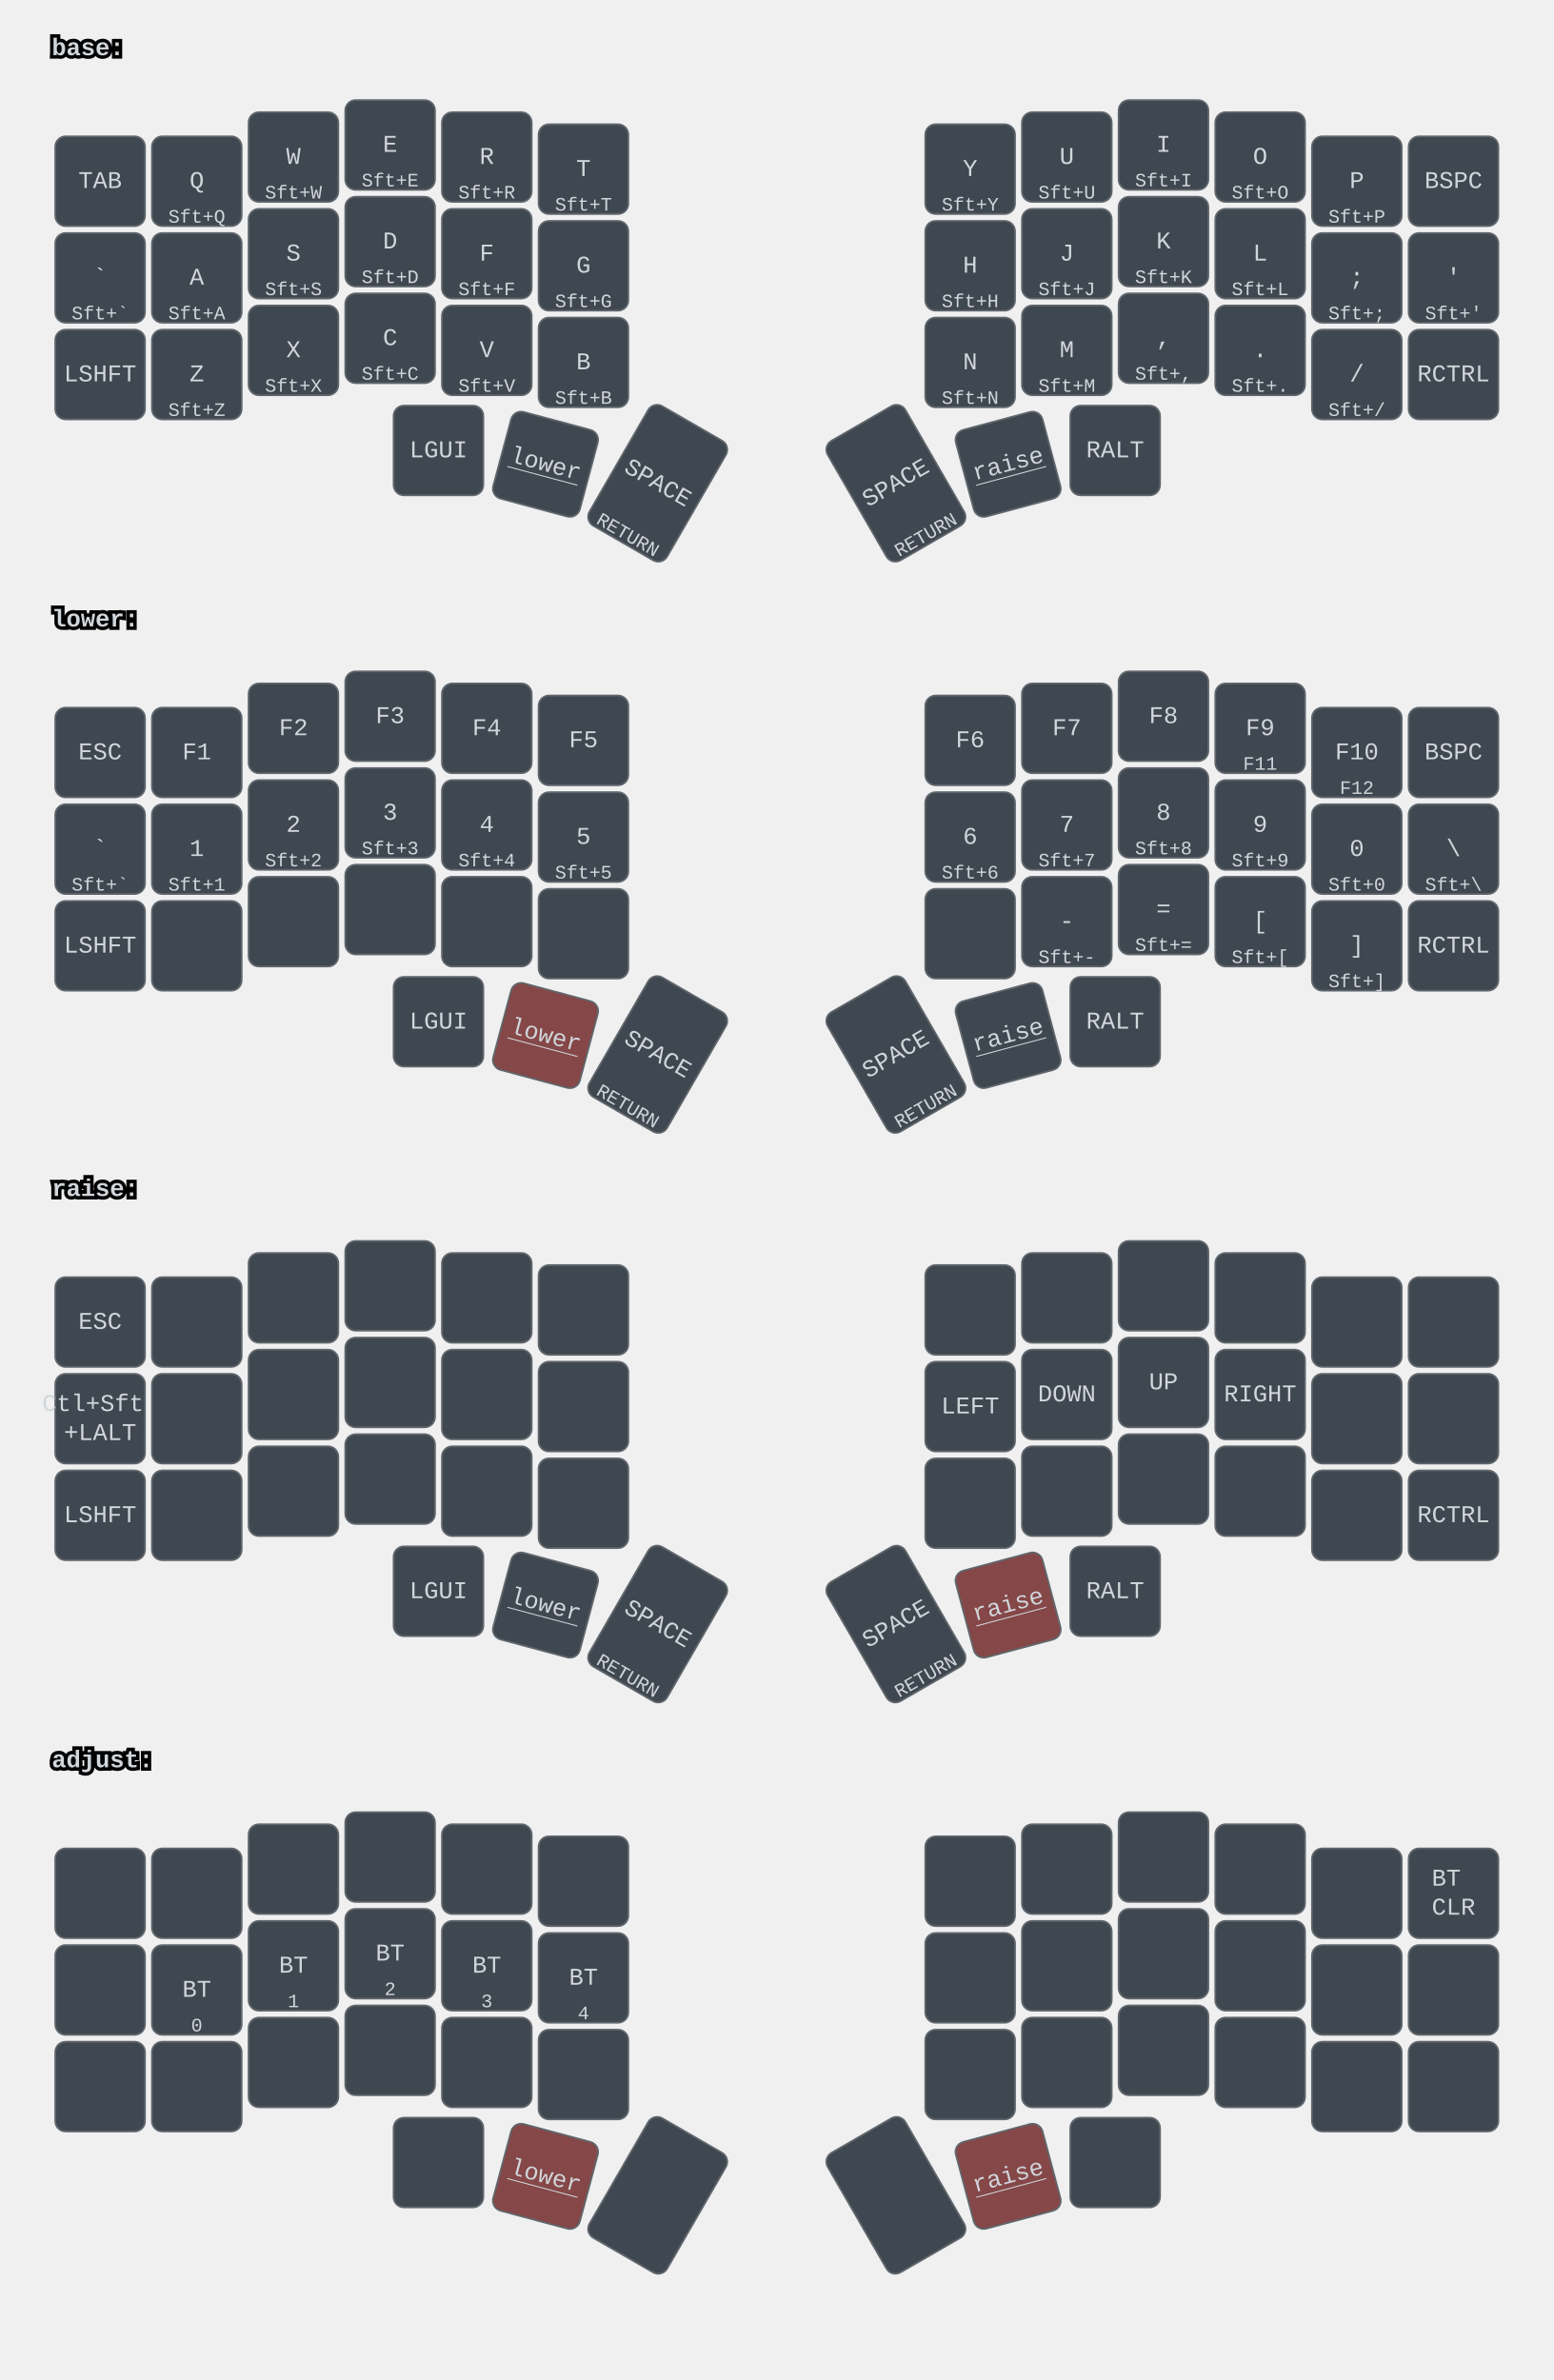
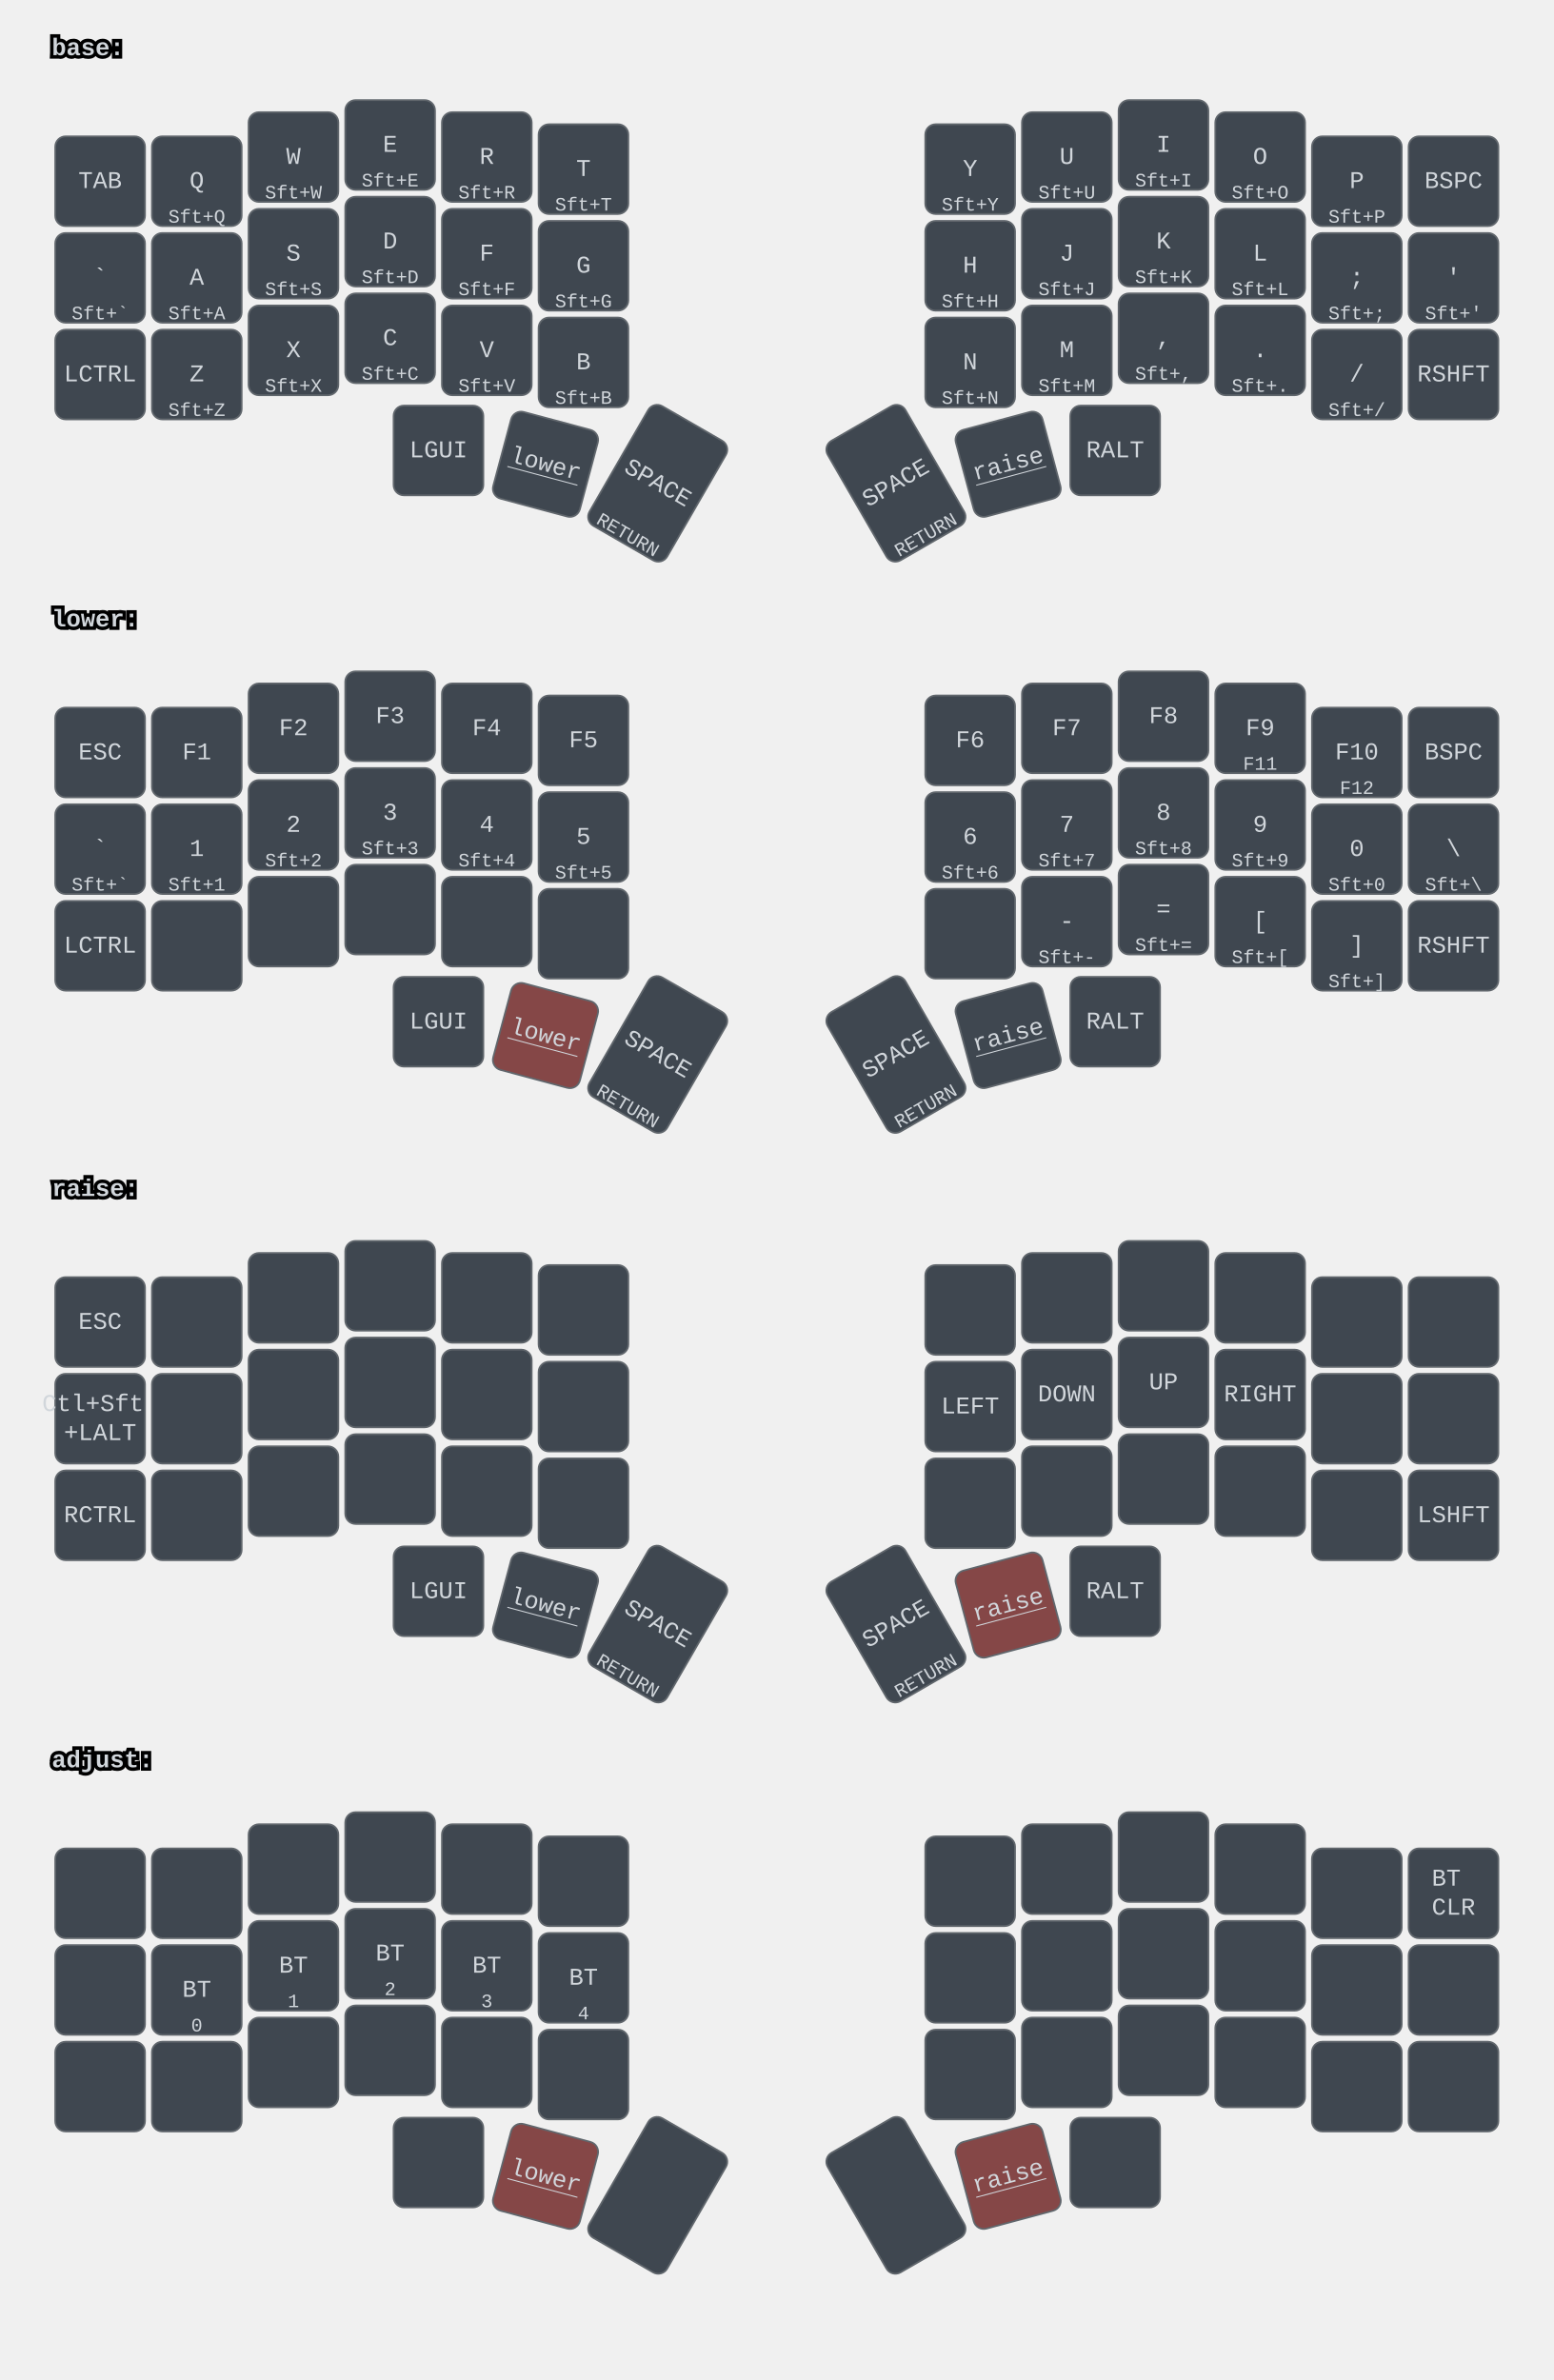
<svg xmlns="http://www.w3.org/2000/svg" width="900" height="1379" viewBox="0 0 900 1379" class="keymap">
  <style>/* inherit to force styles through use tags */
svg path {
    fill: inherit;
}

/* font and background color specifications */
svg.keymap {
    font-family: SFMono-Regular,Consolas,Liberation Mono,Menlo,monospace;
    font-size: 14px;
    font-kerning: normal;
    text-rendering: optimizeLegibility;
    fill: #24292e;
}

/* default key styling */
rect.key {
    fill: #f6f8fa;
}

rect.key, rect.combo {
    stroke: #c9cccf;
    stroke-width: 1;
}

/* default key side styling, only used is draw_key_sides is set */
rect.side {
    filter: brightness(90%);
}

/* color accent for combo boxes */
rect.combo, rect.combo-separate {
    fill: #cdf;
}

/* color accent for held keys */
rect.held, rect.combo.held {
    fill: #fdd;
}

/* color accent for ghost (optional) keys */
rect.ghost, rect.combo.ghost {
    stroke-dasharray: 4, 4;
    stroke-width: 2;
}

text {
    text-anchor: middle;
    dominant-baseline: middle;
}

/* styling for layer labels */
text.label {
    font-weight: bold;
    text-anchor: start;
    stroke: white;
    stroke-width: 4;
    paint-order: stroke;
}

/* styling for optional footer */
text.footer {
    text-anchor: end;
    dominant-baseline: auto;
    stroke: white;
    stroke-width: 4;
    paint-order: stroke;
}

/* styling for combo tap, and key non-tap label text */
text.combo, text.hold, text.shifted, text.left, text.right {
    font-size: 11px;
}

text.hold {
    text-anchor: middle;
    dominant-baseline: auto;
}

text.shifted {
    text-anchor: middle;
    dominant-baseline: hanging;
}

text.left {
    text-anchor: start;
}

text.right {
    text-anchor: end;
}

text.layer-activator {
    text-decoration: underline;
}

/* styling for hold/shifted label text in combo box */
text.combo.hold, text.combo.shifted, text.combo.left, text.combo.right {
    font-size: 8px;
}

/* lighter symbol for transparent keys */
text.trans {
    fill: #7b7e81;
}

/* styling for combo dendrons */
path.combo {
    stroke-width: 1;
    stroke: gray;
    fill: none;
}

/* Start Tabler Icons Cleanup */
/* cannot use height/width with glyphs */
.icon-tabler &gt; path {
    fill: inherit;
    stroke: inherit;
    stroke-width: 2;
}
/* hide tabler's default box */
.icon-tabler &gt; path[stroke="none"][fill="none"] {
    visibility: hidden;
}
/* End Tabler Icons Cleanup */

svg.keymap { fill: #d1d6db; }
rect.key { fill: #3f4750; }
rect.key, rect.combo { stroke: #60666c; }
rect.combo, rect.combo-separate { fill: #1f3d7a; }
rect.held, rect.combo.held { fill: #854747; }
text.label, text.footer { stroke: black; }
text.trans { fill: #7e8184; }
path.combo { stroke: #7f7f7f; }
</style>
  <g transform="translate(30, 0)" class="layer-base">
    <text x="0" y="28" class="label" id="base">base:</text>
    <g transform="translate(0, 56)">
      <g transform="translate(28, 49)" class="key keypos-0">
        <rect rx="6" ry="6" x="-26" y="-26" width="52" height="52" class="key" />
        <text x="0" y="0" class="key tap">TAB</text>
      </g>
      <g transform="translate(84, 49)" class="key keypos-1">
        <rect rx="6" ry="6" x="-26" y="-26" width="52" height="52" class="key" />
        <text x="0" y="0" class="key tap">Q</text>
        <text x="0" y="24" class="key hold">Sft+Q</text>
      </g>
      <g transform="translate(140, 35)" class="key keypos-2">
        <rect rx="6" ry="6" x="-26" y="-26" width="52" height="52" class="key" />
        <text x="0" y="0" class="key tap">W</text>
        <text x="0" y="24" class="key hold">Sft+W</text>
      </g>
      <g transform="translate(196, 28)" class="key keypos-3">
        <rect rx="6" ry="6" x="-26" y="-26" width="52" height="52" class="key" />
        <text x="0" y="0" class="key tap">E</text>
        <text x="0" y="24" class="key hold">Sft+E</text>
      </g>
      <g transform="translate(252, 35)" class="key keypos-4">
        <rect rx="6" ry="6" x="-26" y="-26" width="52" height="52" class="key" />
        <text x="0" y="0" class="key tap">R</text>
        <text x="0" y="24" class="key hold">Sft+R</text>
      </g>
      <g transform="translate(308, 42)" class="key keypos-5">
        <rect rx="6" ry="6" x="-26" y="-26" width="52" height="52" class="key" />
        <text x="0" y="0" class="key tap">T</text>
        <text x="0" y="24" class="key hold">Sft+T</text>
      </g>
      <g transform="translate(532, 42)" class="key keypos-6">
        <rect rx="6" ry="6" x="-26" y="-26" width="52" height="52" class="key" />
        <text x="0" y="0" class="key tap">Y</text>
        <text x="0" y="24" class="key hold">Sft+Y</text>
      </g>
      <g transform="translate(588, 35)" class="key keypos-7">
        <rect rx="6" ry="6" x="-26" y="-26" width="52" height="52" class="key" />
        <text x="0" y="0" class="key tap">U</text>
        <text x="0" y="24" class="key hold">Sft+U</text>
      </g>
      <g transform="translate(644, 28)" class="key keypos-8">
        <rect rx="6" ry="6" x="-26" y="-26" width="52" height="52" class="key" />
        <text x="0" y="0" class="key tap">I</text>
        <text x="0" y="24" class="key hold">Sft+I</text>
      </g>
      <g transform="translate(700, 35)" class="key keypos-9">
        <rect rx="6" ry="6" x="-26" y="-26" width="52" height="52" class="key" />
        <text x="0" y="0" class="key tap">O</text>
        <text x="0" y="24" class="key hold">Sft+O</text>
      </g>
      <g transform="translate(756, 49)" class="key keypos-10">
        <rect rx="6" ry="6" x="-26" y="-26" width="52" height="52" class="key" />
        <text x="0" y="0" class="key tap">P</text>
        <text x="0" y="24" class="key hold">Sft+P</text>
      </g>
      <g transform="translate(812, 49)" class="key keypos-11">
        <rect rx="6" ry="6" x="-26" y="-26" width="52" height="52" class="key" />
        <text x="0" y="0" class="key tap">BSPC</text>
      </g>
      <g transform="translate(28, 105)" class="key keypos-12">
        <rect rx="6" ry="6" x="-26" y="-26" width="52" height="52" class="key" />
        <text x="0" y="0" class="key tap">`</text>
        <text x="0" y="24" class="key hold">Sft+`</text>
      </g>
      <g transform="translate(84, 105)" class="key keypos-13">
        <rect rx="6" ry="6" x="-26" y="-26" width="52" height="52" class="key" />
        <text x="0" y="0" class="key tap">A</text>
        <text x="0" y="24" class="key hold">Sft+A</text>
      </g>
      <g transform="translate(140, 91)" class="key keypos-14">
        <rect rx="6" ry="6" x="-26" y="-26" width="52" height="52" class="key" />
        <text x="0" y="0" class="key tap">S</text>
        <text x="0" y="24" class="key hold">Sft+S</text>
      </g>
      <g transform="translate(196, 84)" class="key keypos-15">
        <rect rx="6" ry="6" x="-26" y="-26" width="52" height="52" class="key" />
        <text x="0" y="0" class="key tap">D</text>
        <text x="0" y="24" class="key hold">Sft+D</text>
      </g>
      <g transform="translate(252, 91)" class="key keypos-16">
        <rect rx="6" ry="6" x="-26" y="-26" width="52" height="52" class="key" />
        <text x="0" y="0" class="key tap">F</text>
        <text x="0" y="24" class="key hold">Sft+F</text>
      </g>
      <g transform="translate(308, 98)" class="key keypos-17">
        <rect rx="6" ry="6" x="-26" y="-26" width="52" height="52" class="key" />
        <text x="0" y="0" class="key tap">G</text>
        <text x="0" y="24" class="key hold">Sft+G</text>
      </g>
      <g transform="translate(532, 98)" class="key keypos-18">
        <rect rx="6" ry="6" x="-26" y="-26" width="52" height="52" class="key" />
        <text x="0" y="0" class="key tap">H</text>
        <text x="0" y="24" class="key hold">Sft+H</text>
      </g>
      <g transform="translate(588, 91)" class="key keypos-19">
        <rect rx="6" ry="6" x="-26" y="-26" width="52" height="52" class="key" />
        <text x="0" y="0" class="key tap">J</text>
        <text x="0" y="24" class="key hold">Sft+J</text>
      </g>
      <g transform="translate(644, 84)" class="key keypos-20">
        <rect rx="6" ry="6" x="-26" y="-26" width="52" height="52" class="key" />
        <text x="0" y="0" class="key tap">K</text>
        <text x="0" y="24" class="key hold">Sft+K</text>
      </g>
      <g transform="translate(700, 91)" class="key keypos-21">
        <rect rx="6" ry="6" x="-26" y="-26" width="52" height="52" class="key" />
        <text x="0" y="0" class="key tap">L</text>
        <text x="0" y="24" class="key hold">Sft+L</text>
      </g>
      <g transform="translate(756, 105)" class="key keypos-22">
        <rect rx="6" ry="6" x="-26" y="-26" width="52" height="52" class="key" />
        <text x="0" y="0" class="key tap">;</text>
        <text x="0" y="24" class="key hold">Sft+;</text>
      </g>
      <g transform="translate(812, 105)" class="key keypos-23">
        <rect rx="6" ry="6" x="-26" y="-26" width="52" height="52" class="key" />
        <text x="0" y="0" class="key tap">'</text>
        <text x="0" y="24" class="key hold">Sft+'</text>
      </g>
      <g transform="translate(28, 161)" class="key keypos-24">
        <rect rx="6" ry="6" x="-26" y="-26" width="52" height="52" class="key" />
-         <text x="0" y="0" class="key tap">LSHFT</text>
+         <text x="0" y="0" class="key tap">LCTRL</text>
      </g>
      <g transform="translate(84, 161)" class="key keypos-25">
        <rect rx="6" ry="6" x="-26" y="-26" width="52" height="52" class="key" />
        <text x="0" y="0" class="key tap">Z</text>
        <text x="0" y="24" class="key hold">Sft+Z</text>
      </g>
      <g transform="translate(140, 147)" class="key keypos-26">
        <rect rx="6" ry="6" x="-26" y="-26" width="52" height="52" class="key" />
        <text x="0" y="0" class="key tap">X</text>
        <text x="0" y="24" class="key hold">Sft+X</text>
      </g>
      <g transform="translate(196, 140)" class="key keypos-27">
        <rect rx="6" ry="6" x="-26" y="-26" width="52" height="52" class="key" />
        <text x="0" y="0" class="key tap">C</text>
        <text x="0" y="24" class="key hold">Sft+C</text>
      </g>
      <g transform="translate(252, 147)" class="key keypos-28">
        <rect rx="6" ry="6" x="-26" y="-26" width="52" height="52" class="key" />
        <text x="0" y="0" class="key tap">V</text>
        <text x="0" y="24" class="key hold">Sft+V</text>
      </g>
      <g transform="translate(308, 154)" class="key keypos-29">
        <rect rx="6" ry="6" x="-26" y="-26" width="52" height="52" class="key" />
        <text x="0" y="0" class="key tap">B</text>
        <text x="0" y="24" class="key hold">Sft+B</text>
      </g>
      <g transform="translate(532, 154)" class="key keypos-30">
        <rect rx="6" ry="6" x="-26" y="-26" width="52" height="52" class="key" />
        <text x="0" y="0" class="key tap">N</text>
        <text x="0" y="24" class="key hold">Sft+N</text>
      </g>
      <g transform="translate(588, 147)" class="key keypos-31">
        <rect rx="6" ry="6" x="-26" y="-26" width="52" height="52" class="key" />
        <text x="0" y="0" class="key tap">M</text>
        <text x="0" y="24" class="key hold">Sft+M</text>
      </g>
      <g transform="translate(644, 140)" class="key keypos-32">
        <rect rx="6" ry="6" x="-26" y="-26" width="52" height="52" class="key" />
        <text x="0" y="0" class="key tap">,</text>
        <text x="0" y="24" class="key hold">Sft+,</text>
      </g>
      <g transform="translate(700, 147)" class="key keypos-33">
        <rect rx="6" ry="6" x="-26" y="-26" width="52" height="52" class="key" />
        <text x="0" y="0" class="key tap">.</text>
        <text x="0" y="24" class="key hold">Sft+.</text>
      </g>
      <g transform="translate(756, 161)" class="key keypos-34">
        <rect rx="6" ry="6" x="-26" y="-26" width="52" height="52" class="key" />
        <text x="0" y="0" class="key tap">/</text>
        <text x="0" y="24" class="key hold">Sft+/</text>
      </g>
      <g transform="translate(812, 161)" class="key keypos-35">
        <rect rx="6" ry="6" x="-26" y="-26" width="52" height="52" class="key" />
-         <text x="0" y="0" class="key tap">RCTRL</text>
+         <text x="0" y="0" class="key tap">RSHFT</text>
      </g>
      <g transform="translate(224, 205)" class="key keypos-36">
        <rect rx="6" ry="6" x="-26" y="-26" width="52" height="52" class="key" />
        <text x="0" y="0" class="key tap">LGUI</text>
      </g>
      <g transform="translate(286, 213) rotate(15.0)" class="key keypos-37">
        <rect rx="6" ry="6" x="-26" y="-26" width="52" height="52" class="key" />
        <a href="#lower">
          <text x="0" y="0" class="key tap layer-activator">lower</text>
        </a>
      </g>
      <g transform="translate(351, 224) rotate(30.0)" class="key keypos-38">
        <rect rx="6" ry="6" x="-26" y="-40" width="52" height="80" class="key" />
        <text x="0" y="0" class="key tap">SPACE</text>
        <text x="0" y="38" class="key hold">RETURN</text>
      </g>
      <g transform="translate(489, 224) rotate(-30.0)" class="key keypos-39">
        <rect rx="6" ry="6" x="-26" y="-40" width="52" height="80" class="key" />
        <text x="0" y="0" class="key tap">SPACE</text>
        <text x="0" y="38" class="key hold">RETURN</text>
      </g>
      <g transform="translate(554, 213) rotate(-15.0)" class="key keypos-40">
        <rect rx="6" ry="6" x="-26" y="-26" width="52" height="52" class="key" />
        <a href="#raise">
          <text x="0" y="0" class="key tap layer-activator">raise</text>
        </a>
      </g>
      <g transform="translate(616, 205)" class="key keypos-41">
        <rect rx="6" ry="6" x="-26" y="-26" width="52" height="52" class="key" />
        <text x="0" y="0" class="key tap">RALT</text>
      </g>
    </g>
  </g>
  <g transform="translate(30, 331)" class="layer-lower">
    <text x="0" y="28" class="label" id="lower">lower:</text>
    <g transform="translate(0, 56)">
      <g transform="translate(28, 49)" class="key keypos-0">
        <rect rx="6" ry="6" x="-26" y="-26" width="52" height="52" class="key" />
        <text x="0" y="0" class="key tap">ESC</text>
      </g>
      <g transform="translate(84, 49)" class="key keypos-1">
        <rect rx="6" ry="6" x="-26" y="-26" width="52" height="52" class="key" />
        <text x="0" y="0" class="key tap">F1</text>
      </g>
      <g transform="translate(140, 35)" class="key keypos-2">
        <rect rx="6" ry="6" x="-26" y="-26" width="52" height="52" class="key" />
        <text x="0" y="0" class="key tap">F2</text>
      </g>
      <g transform="translate(196, 28)" class="key keypos-3">
        <rect rx="6" ry="6" x="-26" y="-26" width="52" height="52" class="key" />
        <text x="0" y="0" class="key tap">F3</text>
      </g>
      <g transform="translate(252, 35)" class="key keypos-4">
        <rect rx="6" ry="6" x="-26" y="-26" width="52" height="52" class="key" />
        <text x="0" y="0" class="key tap">F4</text>
      </g>
      <g transform="translate(308, 42)" class="key keypos-5">
        <rect rx="6" ry="6" x="-26" y="-26" width="52" height="52" class="key" />
        <text x="0" y="0" class="key tap">F5</text>
      </g>
      <g transform="translate(532, 42)" class="key keypos-6">
        <rect rx="6" ry="6" x="-26" y="-26" width="52" height="52" class="key" />
        <text x="0" y="0" class="key tap">F6</text>
      </g>
      <g transform="translate(588, 35)" class="key keypos-7">
        <rect rx="6" ry="6" x="-26" y="-26" width="52" height="52" class="key" />
        <text x="0" y="0" class="key tap">F7</text>
      </g>
      <g transform="translate(644, 28)" class="key keypos-8">
        <rect rx="6" ry="6" x="-26" y="-26" width="52" height="52" class="key" />
        <text x="0" y="0" class="key tap">F8</text>
      </g>
      <g transform="translate(700, 35)" class="key keypos-9">
        <rect rx="6" ry="6" x="-26" y="-26" width="52" height="52" class="key" />
        <text x="0" y="0" class="key tap">F9</text>
        <text x="0" y="24" class="key hold">F11</text>
      </g>
      <g transform="translate(756, 49)" class="key keypos-10">
        <rect rx="6" ry="6" x="-26" y="-26" width="52" height="52" class="key" />
        <text x="0" y="0" class="key tap">F10</text>
        <text x="0" y="24" class="key hold">F12</text>
      </g>
      <g transform="translate(812, 49)" class="key keypos-11">
        <rect rx="6" ry="6" x="-26" y="-26" width="52" height="52" class="key" />
        <text x="0" y="0" class="key tap">BSPC</text>
      </g>
      <g transform="translate(28, 105)" class="key keypos-12">
        <rect rx="6" ry="6" x="-26" y="-26" width="52" height="52" class="key" />
        <text x="0" y="0" class="key tap">`</text>
        <text x="0" y="24" class="key hold">Sft+`</text>
      </g>
      <g transform="translate(84, 105)" class="key keypos-13">
        <rect rx="6" ry="6" x="-26" y="-26" width="52" height="52" class="key" />
        <text x="0" y="0" class="key tap">1</text>
        <text x="0" y="24" class="key hold">Sft+1</text>
      </g>
      <g transform="translate(140, 91)" class="key keypos-14">
        <rect rx="6" ry="6" x="-26" y="-26" width="52" height="52" class="key" />
        <text x="0" y="0" class="key tap">2</text>
        <text x="0" y="24" class="key hold">Sft+2</text>
      </g>
      <g transform="translate(196, 84)" class="key keypos-15">
        <rect rx="6" ry="6" x="-26" y="-26" width="52" height="52" class="key" />
        <text x="0" y="0" class="key tap">3</text>
        <text x="0" y="24" class="key hold">Sft+3</text>
      </g>
      <g transform="translate(252, 91)" class="key keypos-16">
        <rect rx="6" ry="6" x="-26" y="-26" width="52" height="52" class="key" />
        <text x="0" y="0" class="key tap">4</text>
        <text x="0" y="24" class="key hold">Sft+4</text>
      </g>
      <g transform="translate(308, 98)" class="key keypos-17">
        <rect rx="6" ry="6" x="-26" y="-26" width="52" height="52" class="key" />
        <text x="0" y="0" class="key tap">5</text>
        <text x="0" y="24" class="key hold">Sft+5</text>
      </g>
      <g transform="translate(532, 98)" class="key keypos-18">
        <rect rx="6" ry="6" x="-26" y="-26" width="52" height="52" class="key" />
        <text x="0" y="0" class="key tap">6</text>
        <text x="0" y="24" class="key hold">Sft+6</text>
      </g>
      <g transform="translate(588, 91)" class="key keypos-19">
        <rect rx="6" ry="6" x="-26" y="-26" width="52" height="52" class="key" />
        <text x="0" y="0" class="key tap">7</text>
        <text x="0" y="24" class="key hold">Sft+7</text>
      </g>
      <g transform="translate(644, 84)" class="key keypos-20">
        <rect rx="6" ry="6" x="-26" y="-26" width="52" height="52" class="key" />
        <text x="0" y="0" class="key tap">8</text>
        <text x="0" y="24" class="key hold">Sft+8</text>
      </g>
      <g transform="translate(700, 91)" class="key keypos-21">
        <rect rx="6" ry="6" x="-26" y="-26" width="52" height="52" class="key" />
        <text x="0" y="0" class="key tap">9</text>
        <text x="0" y="24" class="key hold">Sft+9</text>
      </g>
      <g transform="translate(756, 105)" class="key keypos-22">
        <rect rx="6" ry="6" x="-26" y="-26" width="52" height="52" class="key" />
        <text x="0" y="0" class="key tap">0</text>
        <text x="0" y="24" class="key hold">Sft+0</text>
      </g>
      <g transform="translate(812, 105)" class="key keypos-23">
        <rect rx="6" ry="6" x="-26" y="-26" width="52" height="52" class="key" />
        <text x="0" y="0" class="key tap">\</text>
        <text x="0" y="24" class="key hold">Sft+\</text>
      </g>
      <g transform="translate(28, 161)" class="key keypos-24">
        <rect rx="6" ry="6" x="-26" y="-26" width="52" height="52" class="key" />
-         <text x="0" y="0" class="key tap">LSHFT</text>
+         <text x="0" y="0" class="key tap">LCTRL</text>
      </g>
      <g transform="translate(84, 161)" class="key keypos-25">
        <rect rx="6" ry="6" x="-26" y="-26" width="52" height="52" class="key" />
      </g>
      <g transform="translate(140, 147)" class="key keypos-26">
        <rect rx="6" ry="6" x="-26" y="-26" width="52" height="52" class="key" />
      </g>
      <g transform="translate(196, 140)" class="key keypos-27">
        <rect rx="6" ry="6" x="-26" y="-26" width="52" height="52" class="key" />
      </g>
      <g transform="translate(252, 147)" class="key keypos-28">
        <rect rx="6" ry="6" x="-26" y="-26" width="52" height="52" class="key" />
      </g>
      <g transform="translate(308, 154)" class="key keypos-29">
        <rect rx="6" ry="6" x="-26" y="-26" width="52" height="52" class="key" />
      </g>
      <g transform="translate(532, 154)" class="key keypos-30">
        <rect rx="6" ry="6" x="-26" y="-26" width="52" height="52" class="key" />
      </g>
      <g transform="translate(588, 147)" class="key keypos-31">
        <rect rx="6" ry="6" x="-26" y="-26" width="52" height="52" class="key" />
        <text x="0" y="0" class="key tap">-</text>
        <text x="0" y="24" class="key hold">Sft+-</text>
      </g>
      <g transform="translate(644, 140)" class="key keypos-32">
        <rect rx="6" ry="6" x="-26" y="-26" width="52" height="52" class="key" />
        <text x="0" y="0" class="key tap">=</text>
        <text x="0" y="24" class="key hold">Sft+=</text>
      </g>
      <g transform="translate(700, 147)" class="key keypos-33">
        <rect rx="6" ry="6" x="-26" y="-26" width="52" height="52" class="key" />
        <text x="0" y="0" class="key tap">[</text>
        <text x="0" y="24" class="key hold">Sft+[</text>
      </g>
      <g transform="translate(756, 161)" class="key keypos-34">
        <rect rx="6" ry="6" x="-26" y="-26" width="52" height="52" class="key" />
        <text x="0" y="0" class="key tap">]</text>
        <text x="0" y="24" class="key hold">Sft+]</text>
      </g>
      <g transform="translate(812, 161)" class="key keypos-35">
        <rect rx="6" ry="6" x="-26" y="-26" width="52" height="52" class="key" />
-         <text x="0" y="0" class="key tap">RCTRL</text>
+         <text x="0" y="0" class="key tap">RSHFT</text>
      </g>
      <g transform="translate(224, 205)" class="key keypos-36">
        <rect rx="6" ry="6" x="-26" y="-26" width="52" height="52" class="key" />
        <text x="0" y="0" class="key tap">LGUI</text>
      </g>
      <g transform="translate(286, 213) rotate(15.0)" class="key held keypos-37">
        <rect rx="6" ry="6" x="-26" y="-26" width="52" height="52" class="key held" />
        <a href="#lower">
          <text x="0" y="0" class="key held tap layer-activator">lower</text>
        </a>
      </g>
      <g transform="translate(351, 224) rotate(30.0)" class="key keypos-38">
        <rect rx="6" ry="6" x="-26" y="-40" width="52" height="80" class="key" />
        <text x="0" y="0" class="key tap">SPACE</text>
        <text x="0" y="38" class="key hold">RETURN</text>
      </g>
      <g transform="translate(489, 224) rotate(-30.0)" class="key keypos-39">
        <rect rx="6" ry="6" x="-26" y="-40" width="52" height="80" class="key" />
        <text x="0" y="0" class="key tap">SPACE</text>
        <text x="0" y="38" class="key hold">RETURN</text>
      </g>
      <g transform="translate(554, 213) rotate(-15.0)" class="key keypos-40">
        <rect rx="6" ry="6" x="-26" y="-26" width="52" height="52" class="key" />
        <a href="#raise">
          <text x="0" y="0" class="key tap layer-activator">raise</text>
        </a>
      </g>
      <g transform="translate(616, 205)" class="key keypos-41">
        <rect rx="6" ry="6" x="-26" y="-26" width="52" height="52" class="key" />
        <text x="0" y="0" class="key tap">RALT</text>
      </g>
    </g>
  </g>
  <g transform="translate(30, 661)" class="layer-raise">
    <text x="0" y="28" class="label" id="raise">raise:</text>
    <g transform="translate(0, 56)">
      <g transform="translate(28, 49)" class="key keypos-0">
        <rect rx="6" ry="6" x="-26" y="-26" width="52" height="52" class="key" />
        <text x="0" y="0" class="key tap">ESC</text>
      </g>
      <g transform="translate(84, 49)" class="key keypos-1">
        <rect rx="6" ry="6" x="-26" y="-26" width="52" height="52" class="key" />
      </g>
      <g transform="translate(140, 35)" class="key keypos-2">
        <rect rx="6" ry="6" x="-26" y="-26" width="52" height="52" class="key" />
      </g>
      <g transform="translate(196, 28)" class="key keypos-3">
        <rect rx="6" ry="6" x="-26" y="-26" width="52" height="52" class="key" />
      </g>
      <g transform="translate(252, 35)" class="key keypos-4">
        <rect rx="6" ry="6" x="-26" y="-26" width="52" height="52" class="key" />
      </g>
      <g transform="translate(308, 42)" class="key keypos-5">
        <rect rx="6" ry="6" x="-26" y="-26" width="52" height="52" class="key" />
      </g>
      <g transform="translate(532, 42)" class="key keypos-6">
        <rect rx="6" ry="6" x="-26" y="-26" width="52" height="52" class="key" />
      </g>
      <g transform="translate(588, 35)" class="key keypos-7">
        <rect rx="6" ry="6" x="-26" y="-26" width="52" height="52" class="key" />
      </g>
      <g transform="translate(644, 28)" class="key keypos-8">
        <rect rx="6" ry="6" x="-26" y="-26" width="52" height="52" class="key" />
      </g>
      <g transform="translate(700, 35)" class="key keypos-9">
        <rect rx="6" ry="6" x="-26" y="-26" width="52" height="52" class="key" />
      </g>
      <g transform="translate(756, 49)" class="key keypos-10">
        <rect rx="6" ry="6" x="-26" y="-26" width="52" height="52" class="key" />
      </g>
      <g transform="translate(812, 49)" class="key keypos-11">
        <rect rx="6" ry="6" x="-26" y="-26" width="52" height="52" class="key" />
      </g>
      <g transform="translate(28, 105)" class="key keypos-12">
        <rect rx="6" ry="6" x="-26" y="-26" width="52" height="52" class="key" />
        <text x="0" y="0" class="key tap">
          <tspan x="0" dy="-0.6em">Ctl+Sft</tspan>
          <tspan x="0" dy="1.2em">+LALT</tspan>
        </text>
      </g>
      <g transform="translate(84, 105)" class="key keypos-13">
        <rect rx="6" ry="6" x="-26" y="-26" width="52" height="52" class="key" />
      </g>
      <g transform="translate(140, 91)" class="key keypos-14">
        <rect rx="6" ry="6" x="-26" y="-26" width="52" height="52" class="key" />
      </g>
      <g transform="translate(196, 84)" class="key keypos-15">
        <rect rx="6" ry="6" x="-26" y="-26" width="52" height="52" class="key" />
      </g>
      <g transform="translate(252, 91)" class="key keypos-16">
        <rect rx="6" ry="6" x="-26" y="-26" width="52" height="52" class="key" />
      </g>
      <g transform="translate(308, 98)" class="key keypos-17">
        <rect rx="6" ry="6" x="-26" y="-26" width="52" height="52" class="key" />
      </g>
      <g transform="translate(532, 98)" class="key keypos-18">
        <rect rx="6" ry="6" x="-26" y="-26" width="52" height="52" class="key" />
        <text x="0" y="0" class="key tap">LEFT</text>
      </g>
      <g transform="translate(588, 91)" class="key keypos-19">
        <rect rx="6" ry="6" x="-26" y="-26" width="52" height="52" class="key" />
        <text x="0" y="0" class="key tap">DOWN</text>
      </g>
      <g transform="translate(644, 84)" class="key keypos-20">
        <rect rx="6" ry="6" x="-26" y="-26" width="52" height="52" class="key" />
        <text x="0" y="0" class="key tap">UP</text>
      </g>
      <g transform="translate(700, 91)" class="key keypos-21">
        <rect rx="6" ry="6" x="-26" y="-26" width="52" height="52" class="key" />
        <text x="0" y="0" class="key tap">RIGHT</text>
      </g>
      <g transform="translate(756, 105)" class="key keypos-22">
        <rect rx="6" ry="6" x="-26" y="-26" width="52" height="52" class="key" />
      </g>
      <g transform="translate(812, 105)" class="key keypos-23">
        <rect rx="6" ry="6" x="-26" y="-26" width="52" height="52" class="key" />
      </g>
      <g transform="translate(28, 161)" class="key keypos-24">
        <rect rx="6" ry="6" x="-26" y="-26" width="52" height="52" class="key" />
+         <text x="0" y="0" class="key tap">RCTRL</text>
+       </g>
+       <g transform="translate(84, 161)" class="key keypos-25">
+         <rect rx="6" ry="6" x="-26" y="-26" width="52" height="52" class="key" />
+       </g>
+       <g transform="translate(140, 147)" class="key keypos-26">
+         <rect rx="6" ry="6" x="-26" y="-26" width="52" height="52" class="key" />
+       </g>
+       <g transform="translate(196, 140)" class="key keypos-27">
+         <rect rx="6" ry="6" x="-26" y="-26" width="52" height="52" class="key" />
+       </g>
+       <g transform="translate(252, 147)" class="key keypos-28">
+         <rect rx="6" ry="6" x="-26" y="-26" width="52" height="52" class="key" />
+       </g>
+       <g transform="translate(308, 154)" class="key keypos-29">
+         <rect rx="6" ry="6" x="-26" y="-26" width="52" height="52" class="key" />
+       </g>
+       <g transform="translate(532, 154)" class="key keypos-30">
+         <rect rx="6" ry="6" x="-26" y="-26" width="52" height="52" class="key" />
+       </g>
+       <g transform="translate(588, 147)" class="key keypos-31">
+         <rect rx="6" ry="6" x="-26" y="-26" width="52" height="52" class="key" />
+       </g>
+       <g transform="translate(644, 140)" class="key keypos-32">
+         <rect rx="6" ry="6" x="-26" y="-26" width="52" height="52" class="key" />
+       </g>
+       <g transform="translate(700, 147)" class="key keypos-33">
+         <rect rx="6" ry="6" x="-26" y="-26" width="52" height="52" class="key" />
+       </g>
+       <g transform="translate(756, 161)" class="key keypos-34">
+         <rect rx="6" ry="6" x="-26" y="-26" width="52" height="52" class="key" />
+       </g>
+       <g transform="translate(812, 161)" class="key keypos-35">
+         <rect rx="6" ry="6" x="-26" y="-26" width="52" height="52" class="key" />
        <text x="0" y="0" class="key tap">LSHFT</text>
-       </g>
-       <g transform="translate(84, 161)" class="key keypos-25">
-         <rect rx="6" ry="6" x="-26" y="-26" width="52" height="52" class="key" />
-       </g>
-       <g transform="translate(140, 147)" class="key keypos-26">
-         <rect rx="6" ry="6" x="-26" y="-26" width="52" height="52" class="key" />
-       </g>
-       <g transform="translate(196, 140)" class="key keypos-27">
-         <rect rx="6" ry="6" x="-26" y="-26" width="52" height="52" class="key" />
-       </g>
-       <g transform="translate(252, 147)" class="key keypos-28">
-         <rect rx="6" ry="6" x="-26" y="-26" width="52" height="52" class="key" />
-       </g>
-       <g transform="translate(308, 154)" class="key keypos-29">
-         <rect rx="6" ry="6" x="-26" y="-26" width="52" height="52" class="key" />
-       </g>
-       <g transform="translate(532, 154)" class="key keypos-30">
-         <rect rx="6" ry="6" x="-26" y="-26" width="52" height="52" class="key" />
-       </g>
-       <g transform="translate(588, 147)" class="key keypos-31">
-         <rect rx="6" ry="6" x="-26" y="-26" width="52" height="52" class="key" />
-       </g>
-       <g transform="translate(644, 140)" class="key keypos-32">
-         <rect rx="6" ry="6" x="-26" y="-26" width="52" height="52" class="key" />
-       </g>
-       <g transform="translate(700, 147)" class="key keypos-33">
-         <rect rx="6" ry="6" x="-26" y="-26" width="52" height="52" class="key" />
-       </g>
-       <g transform="translate(756, 161)" class="key keypos-34">
-         <rect rx="6" ry="6" x="-26" y="-26" width="52" height="52" class="key" />
-       </g>
-       <g transform="translate(812, 161)" class="key keypos-35">
-         <rect rx="6" ry="6" x="-26" y="-26" width="52" height="52" class="key" />
-         <text x="0" y="0" class="key tap">RCTRL</text>
      </g>
      <g transform="translate(224, 205)" class="key keypos-36">
        <rect rx="6" ry="6" x="-26" y="-26" width="52" height="52" class="key" />
        <text x="0" y="0" class="key tap">LGUI</text>
      </g>
      <g transform="translate(286, 213) rotate(15.0)" class="key keypos-37">
        <rect rx="6" ry="6" x="-26" y="-26" width="52" height="52" class="key" />
        <a href="#lower">
          <text x="0" y="0" class="key tap layer-activator">lower</text>
        </a>
      </g>
      <g transform="translate(351, 224) rotate(30.0)" class="key keypos-38">
        <rect rx="6" ry="6" x="-26" y="-40" width="52" height="80" class="key" />
        <text x="0" y="0" class="key tap">SPACE</text>
        <text x="0" y="38" class="key hold">RETURN</text>
      </g>
      <g transform="translate(489, 224) rotate(-30.0)" class="key keypos-39">
        <rect rx="6" ry="6" x="-26" y="-40" width="52" height="80" class="key" />
        <text x="0" y="0" class="key tap">SPACE</text>
        <text x="0" y="38" class="key hold">RETURN</text>
      </g>
      <g transform="translate(554, 213) rotate(-15.0)" class="key held keypos-40">
        <rect rx="6" ry="6" x="-26" y="-26" width="52" height="52" class="key held" />
        <a href="#raise">
          <text x="0" y="0" class="key held tap layer-activator">raise</text>
        </a>
      </g>
      <g transform="translate(616, 205)" class="key keypos-41">
        <rect rx="6" ry="6" x="-26" y="-26" width="52" height="52" class="key" />
        <text x="0" y="0" class="key tap">RALT</text>
      </g>
    </g>
  </g>
  <g transform="translate(30, 992)" class="layer-adjust">
    <text x="0" y="28" class="label" id="adjust">adjust:</text>
    <g transform="translate(0, 56)">
      <g transform="translate(28, 49)" class="key keypos-0">
        <rect rx="6" ry="6" x="-26" y="-26" width="52" height="52" class="key" />
      </g>
      <g transform="translate(84, 49)" class="key keypos-1">
        <rect rx="6" ry="6" x="-26" y="-26" width="52" height="52" class="key" />
      </g>
      <g transform="translate(140, 35)" class="key keypos-2">
        <rect rx="6" ry="6" x="-26" y="-26" width="52" height="52" class="key" />
      </g>
      <g transform="translate(196, 28)" class="key keypos-3">
        <rect rx="6" ry="6" x="-26" y="-26" width="52" height="52" class="key" />
      </g>
      <g transform="translate(252, 35)" class="key keypos-4">
        <rect rx="6" ry="6" x="-26" y="-26" width="52" height="52" class="key" />
      </g>
      <g transform="translate(308, 42)" class="key keypos-5">
        <rect rx="6" ry="6" x="-26" y="-26" width="52" height="52" class="key" />
      </g>
      <g transform="translate(532, 42)" class="key keypos-6">
        <rect rx="6" ry="6" x="-26" y="-26" width="52" height="52" class="key" />
      </g>
      <g transform="translate(588, 35)" class="key keypos-7">
        <rect rx="6" ry="6" x="-26" y="-26" width="52" height="52" class="key" />
      </g>
      <g transform="translate(644, 28)" class="key keypos-8">
        <rect rx="6" ry="6" x="-26" y="-26" width="52" height="52" class="key" />
      </g>
      <g transform="translate(700, 35)" class="key keypos-9">
        <rect rx="6" ry="6" x="-26" y="-26" width="52" height="52" class="key" />
      </g>
      <g transform="translate(756, 49)" class="key keypos-10">
        <rect rx="6" ry="6" x="-26" y="-26" width="52" height="52" class="key" />
      </g>
      <g transform="translate(812, 49)" class="key keypos-11">
        <rect rx="6" ry="6" x="-26" y="-26" width="52" height="52" class="key" />
        <text x="0" y="0" class="key tap">
          <tspan x="0" dy="-0.6em">BT</tspan>
          <tspan x="0" dy="1.2em">CLR</tspan>
        </text>
      </g>
      <g transform="translate(28, 105)" class="key keypos-12">
        <rect rx="6" ry="6" x="-26" y="-26" width="52" height="52" class="key" />
      </g>
      <g transform="translate(84, 105)" class="key keypos-13">
        <rect rx="6" ry="6" x="-26" y="-26" width="52" height="52" class="key" />
        <text x="0" y="0" class="key tap">BT</text>
        <text x="0" y="24" class="key hold">0</text>
      </g>
      <g transform="translate(140, 91)" class="key keypos-14">
        <rect rx="6" ry="6" x="-26" y="-26" width="52" height="52" class="key" />
        <text x="0" y="0" class="key tap">BT</text>
        <text x="0" y="24" class="key hold">1</text>
      </g>
      <g transform="translate(196, 84)" class="key keypos-15">
        <rect rx="6" ry="6" x="-26" y="-26" width="52" height="52" class="key" />
        <text x="0" y="0" class="key tap">BT</text>
        <text x="0" y="24" class="key hold">2</text>
      </g>
      <g transform="translate(252, 91)" class="key keypos-16">
        <rect rx="6" ry="6" x="-26" y="-26" width="52" height="52" class="key" />
        <text x="0" y="0" class="key tap">BT</text>
        <text x="0" y="24" class="key hold">3</text>
      </g>
      <g transform="translate(308, 98)" class="key keypos-17">
        <rect rx="6" ry="6" x="-26" y="-26" width="52" height="52" class="key" />
        <text x="0" y="0" class="key tap">BT</text>
        <text x="0" y="24" class="key hold">4</text>
      </g>
      <g transform="translate(532, 98)" class="key keypos-18">
        <rect rx="6" ry="6" x="-26" y="-26" width="52" height="52" class="key" />
      </g>
      <g transform="translate(588, 91)" class="key keypos-19">
        <rect rx="6" ry="6" x="-26" y="-26" width="52" height="52" class="key" />
      </g>
      <g transform="translate(644, 84)" class="key keypos-20">
        <rect rx="6" ry="6" x="-26" y="-26" width="52" height="52" class="key" />
      </g>
      <g transform="translate(700, 91)" class="key keypos-21">
        <rect rx="6" ry="6" x="-26" y="-26" width="52" height="52" class="key" />
      </g>
      <g transform="translate(756, 105)" class="key keypos-22">
        <rect rx="6" ry="6" x="-26" y="-26" width="52" height="52" class="key" />
      </g>
      <g transform="translate(812, 105)" class="key keypos-23">
        <rect rx="6" ry="6" x="-26" y="-26" width="52" height="52" class="key" />
      </g>
      <g transform="translate(28, 161)" class="key keypos-24">
        <rect rx="6" ry="6" x="-26" y="-26" width="52" height="52" class="key" />
      </g>
      <g transform="translate(84, 161)" class="key keypos-25">
        <rect rx="6" ry="6" x="-26" y="-26" width="52" height="52" class="key" />
      </g>
      <g transform="translate(140, 147)" class="key keypos-26">
        <rect rx="6" ry="6" x="-26" y="-26" width="52" height="52" class="key" />
      </g>
      <g transform="translate(196, 140)" class="key keypos-27">
        <rect rx="6" ry="6" x="-26" y="-26" width="52" height="52" class="key" />
      </g>
      <g transform="translate(252, 147)" class="key keypos-28">
        <rect rx="6" ry="6" x="-26" y="-26" width="52" height="52" class="key" />
      </g>
      <g transform="translate(308, 154)" class="key keypos-29">
        <rect rx="6" ry="6" x="-26" y="-26" width="52" height="52" class="key" />
      </g>
      <g transform="translate(532, 154)" class="key keypos-30">
        <rect rx="6" ry="6" x="-26" y="-26" width="52" height="52" class="key" />
      </g>
      <g transform="translate(588, 147)" class="key keypos-31">
        <rect rx="6" ry="6" x="-26" y="-26" width="52" height="52" class="key" />
      </g>
      <g transform="translate(644, 140)" class="key keypos-32">
        <rect rx="6" ry="6" x="-26" y="-26" width="52" height="52" class="key" />
      </g>
      <g transform="translate(700, 147)" class="key keypos-33">
        <rect rx="6" ry="6" x="-26" y="-26" width="52" height="52" class="key" />
      </g>
      <g transform="translate(756, 161)" class="key keypos-34">
        <rect rx="6" ry="6" x="-26" y="-26" width="52" height="52" class="key" />
      </g>
      <g transform="translate(812, 161)" class="key keypos-35">
        <rect rx="6" ry="6" x="-26" y="-26" width="52" height="52" class="key" />
      </g>
      <g transform="translate(224, 205)" class="key keypos-36">
        <rect rx="6" ry="6" x="-26" y="-26" width="52" height="52" class="key" />
      </g>
      <g transform="translate(286, 213) rotate(15.0)" class="key held keypos-37">
        <rect rx="6" ry="6" x="-26" y="-26" width="52" height="52" class="key held" />
        <a href="#lower">
          <text x="0" y="0" class="key held tap layer-activator">lower</text>
        </a>
      </g>
      <g transform="translate(351, 224) rotate(30.0)" class="key keypos-38">
        <rect rx="6" ry="6" x="-26" y="-40" width="52" height="80" class="key" />
      </g>
      <g transform="translate(489, 224) rotate(-30.0)" class="key keypos-39">
        <rect rx="6" ry="6" x="-26" y="-40" width="52" height="80" class="key" />
      </g>
      <g transform="translate(554, 213) rotate(-15.0)" class="key held keypos-40">
        <rect rx="6" ry="6" x="-26" y="-26" width="52" height="52" class="key held" />
        <a href="#raise">
          <text x="0" y="0" class="key held tap layer-activator">raise</text>
        </a>
      </g>
      <g transform="translate(616, 205)" class="key keypos-41">
        <rect rx="6" ry="6" x="-26" y="-26" width="52" height="52" class="key" />
      </g>
    </g>
  </g>
</svg>
